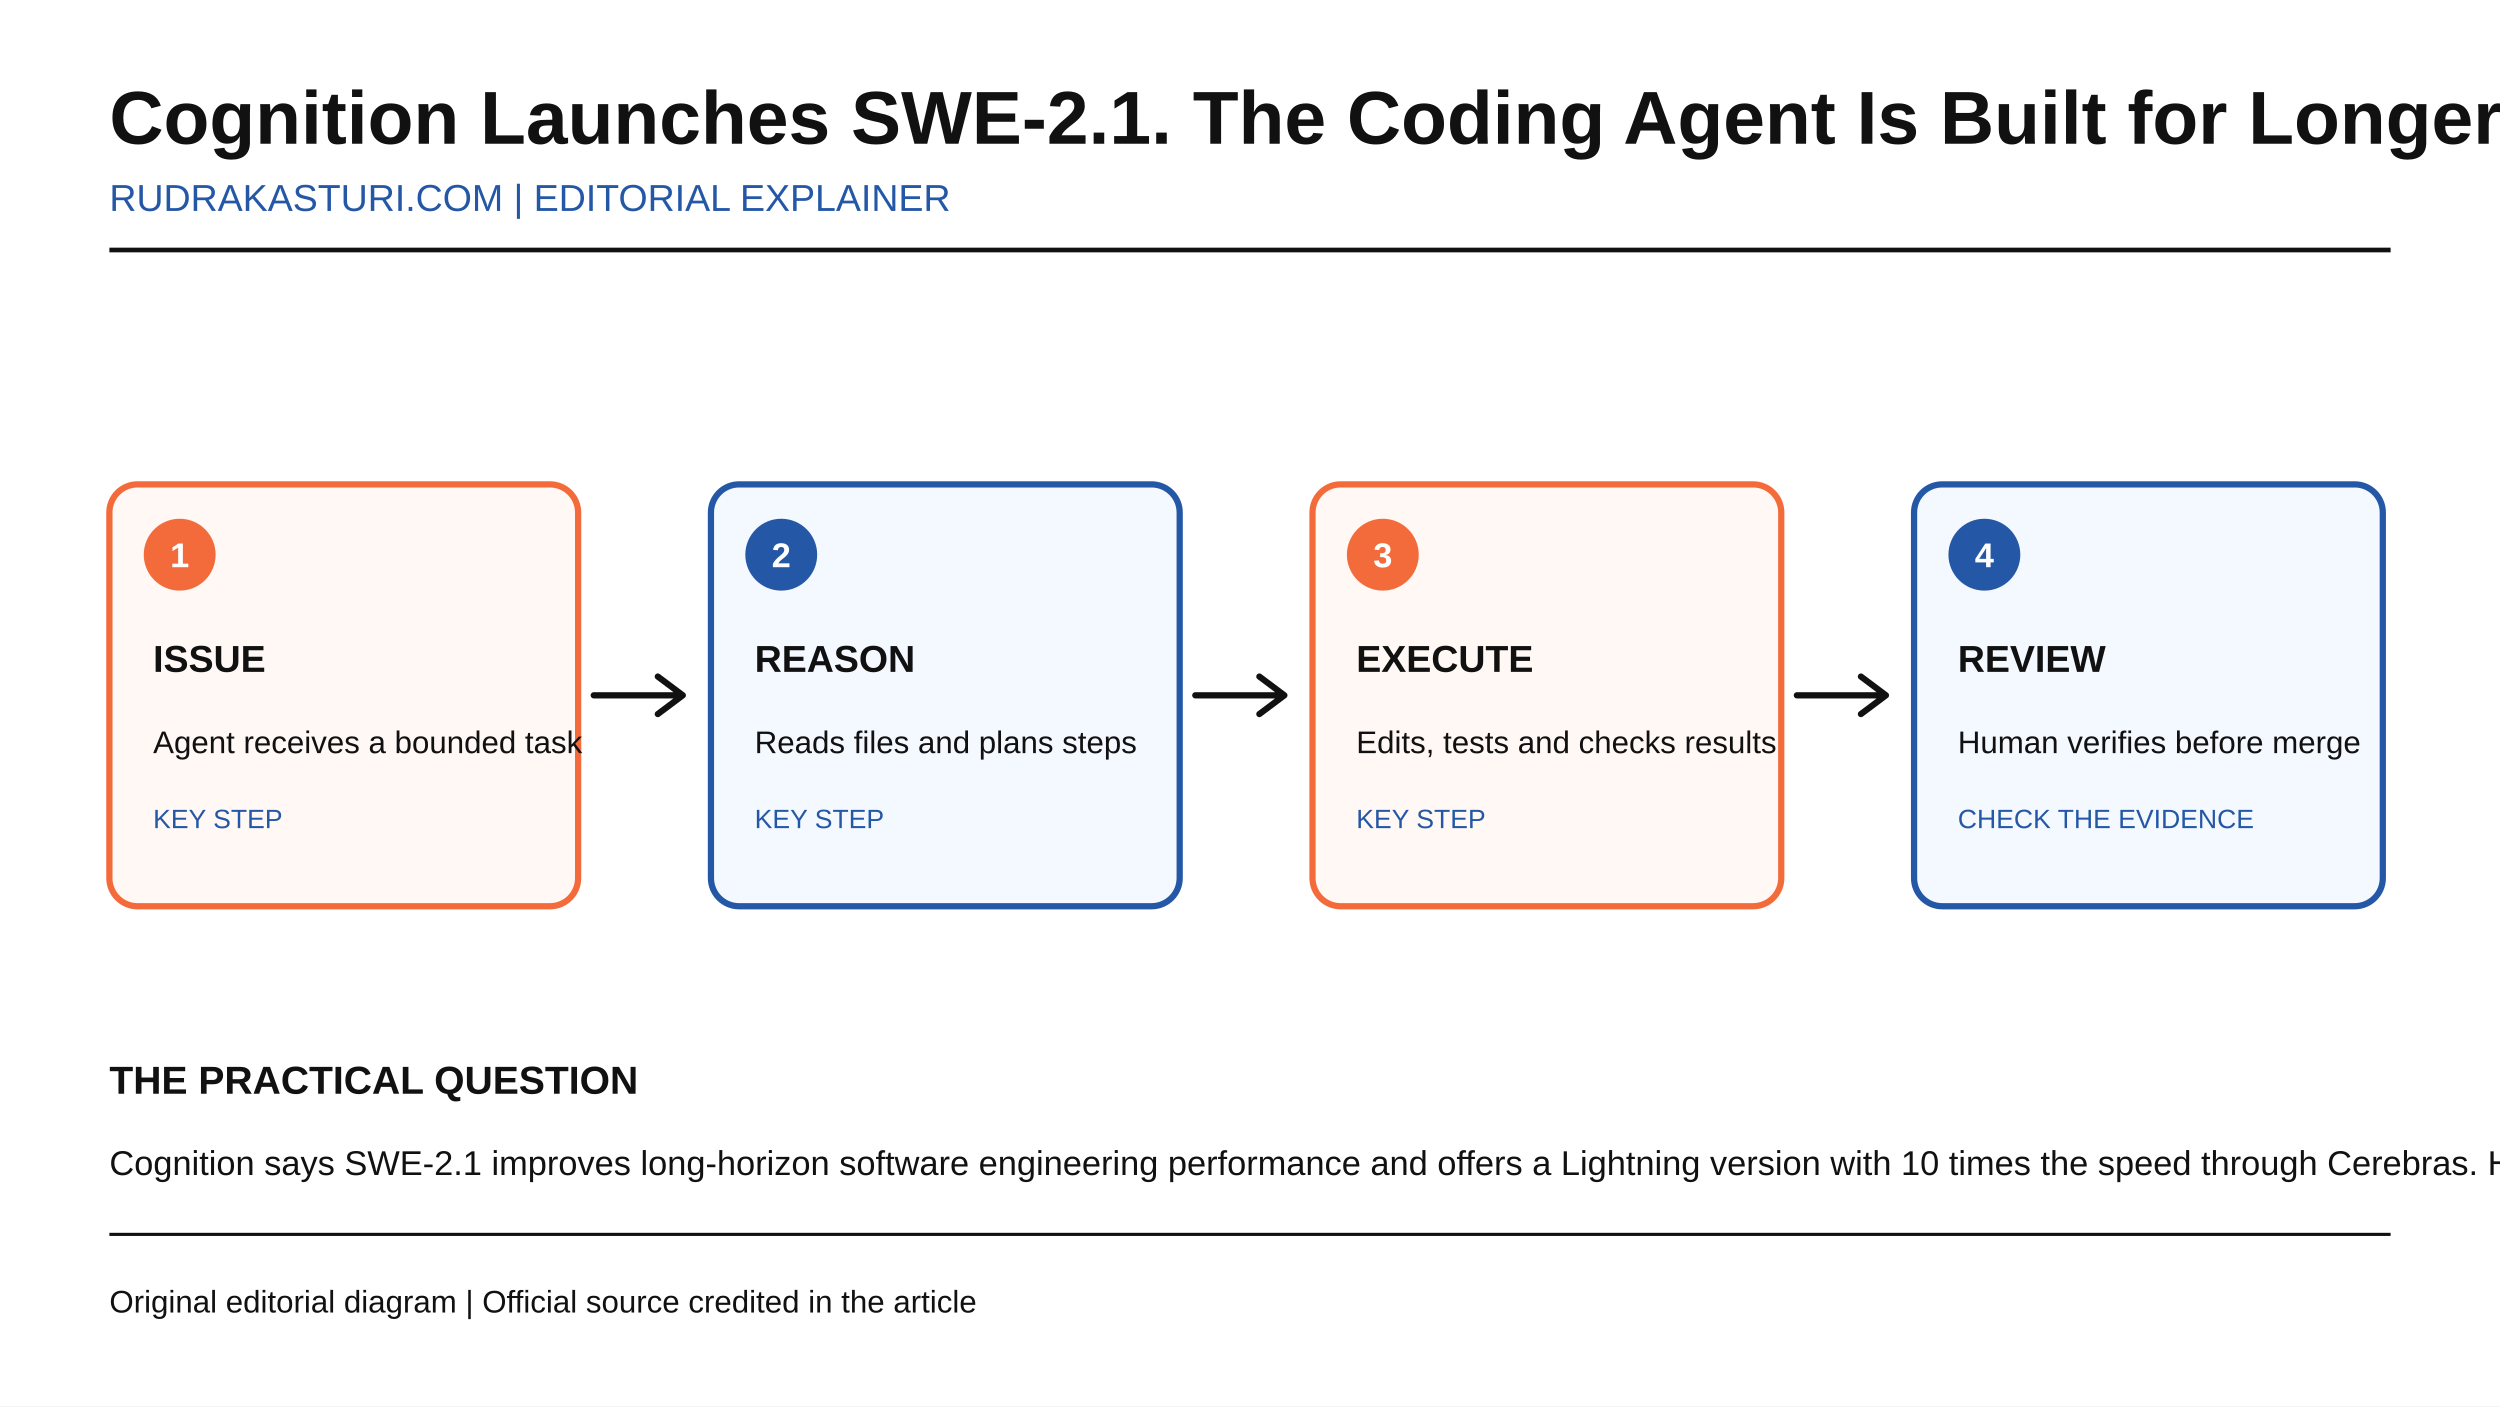
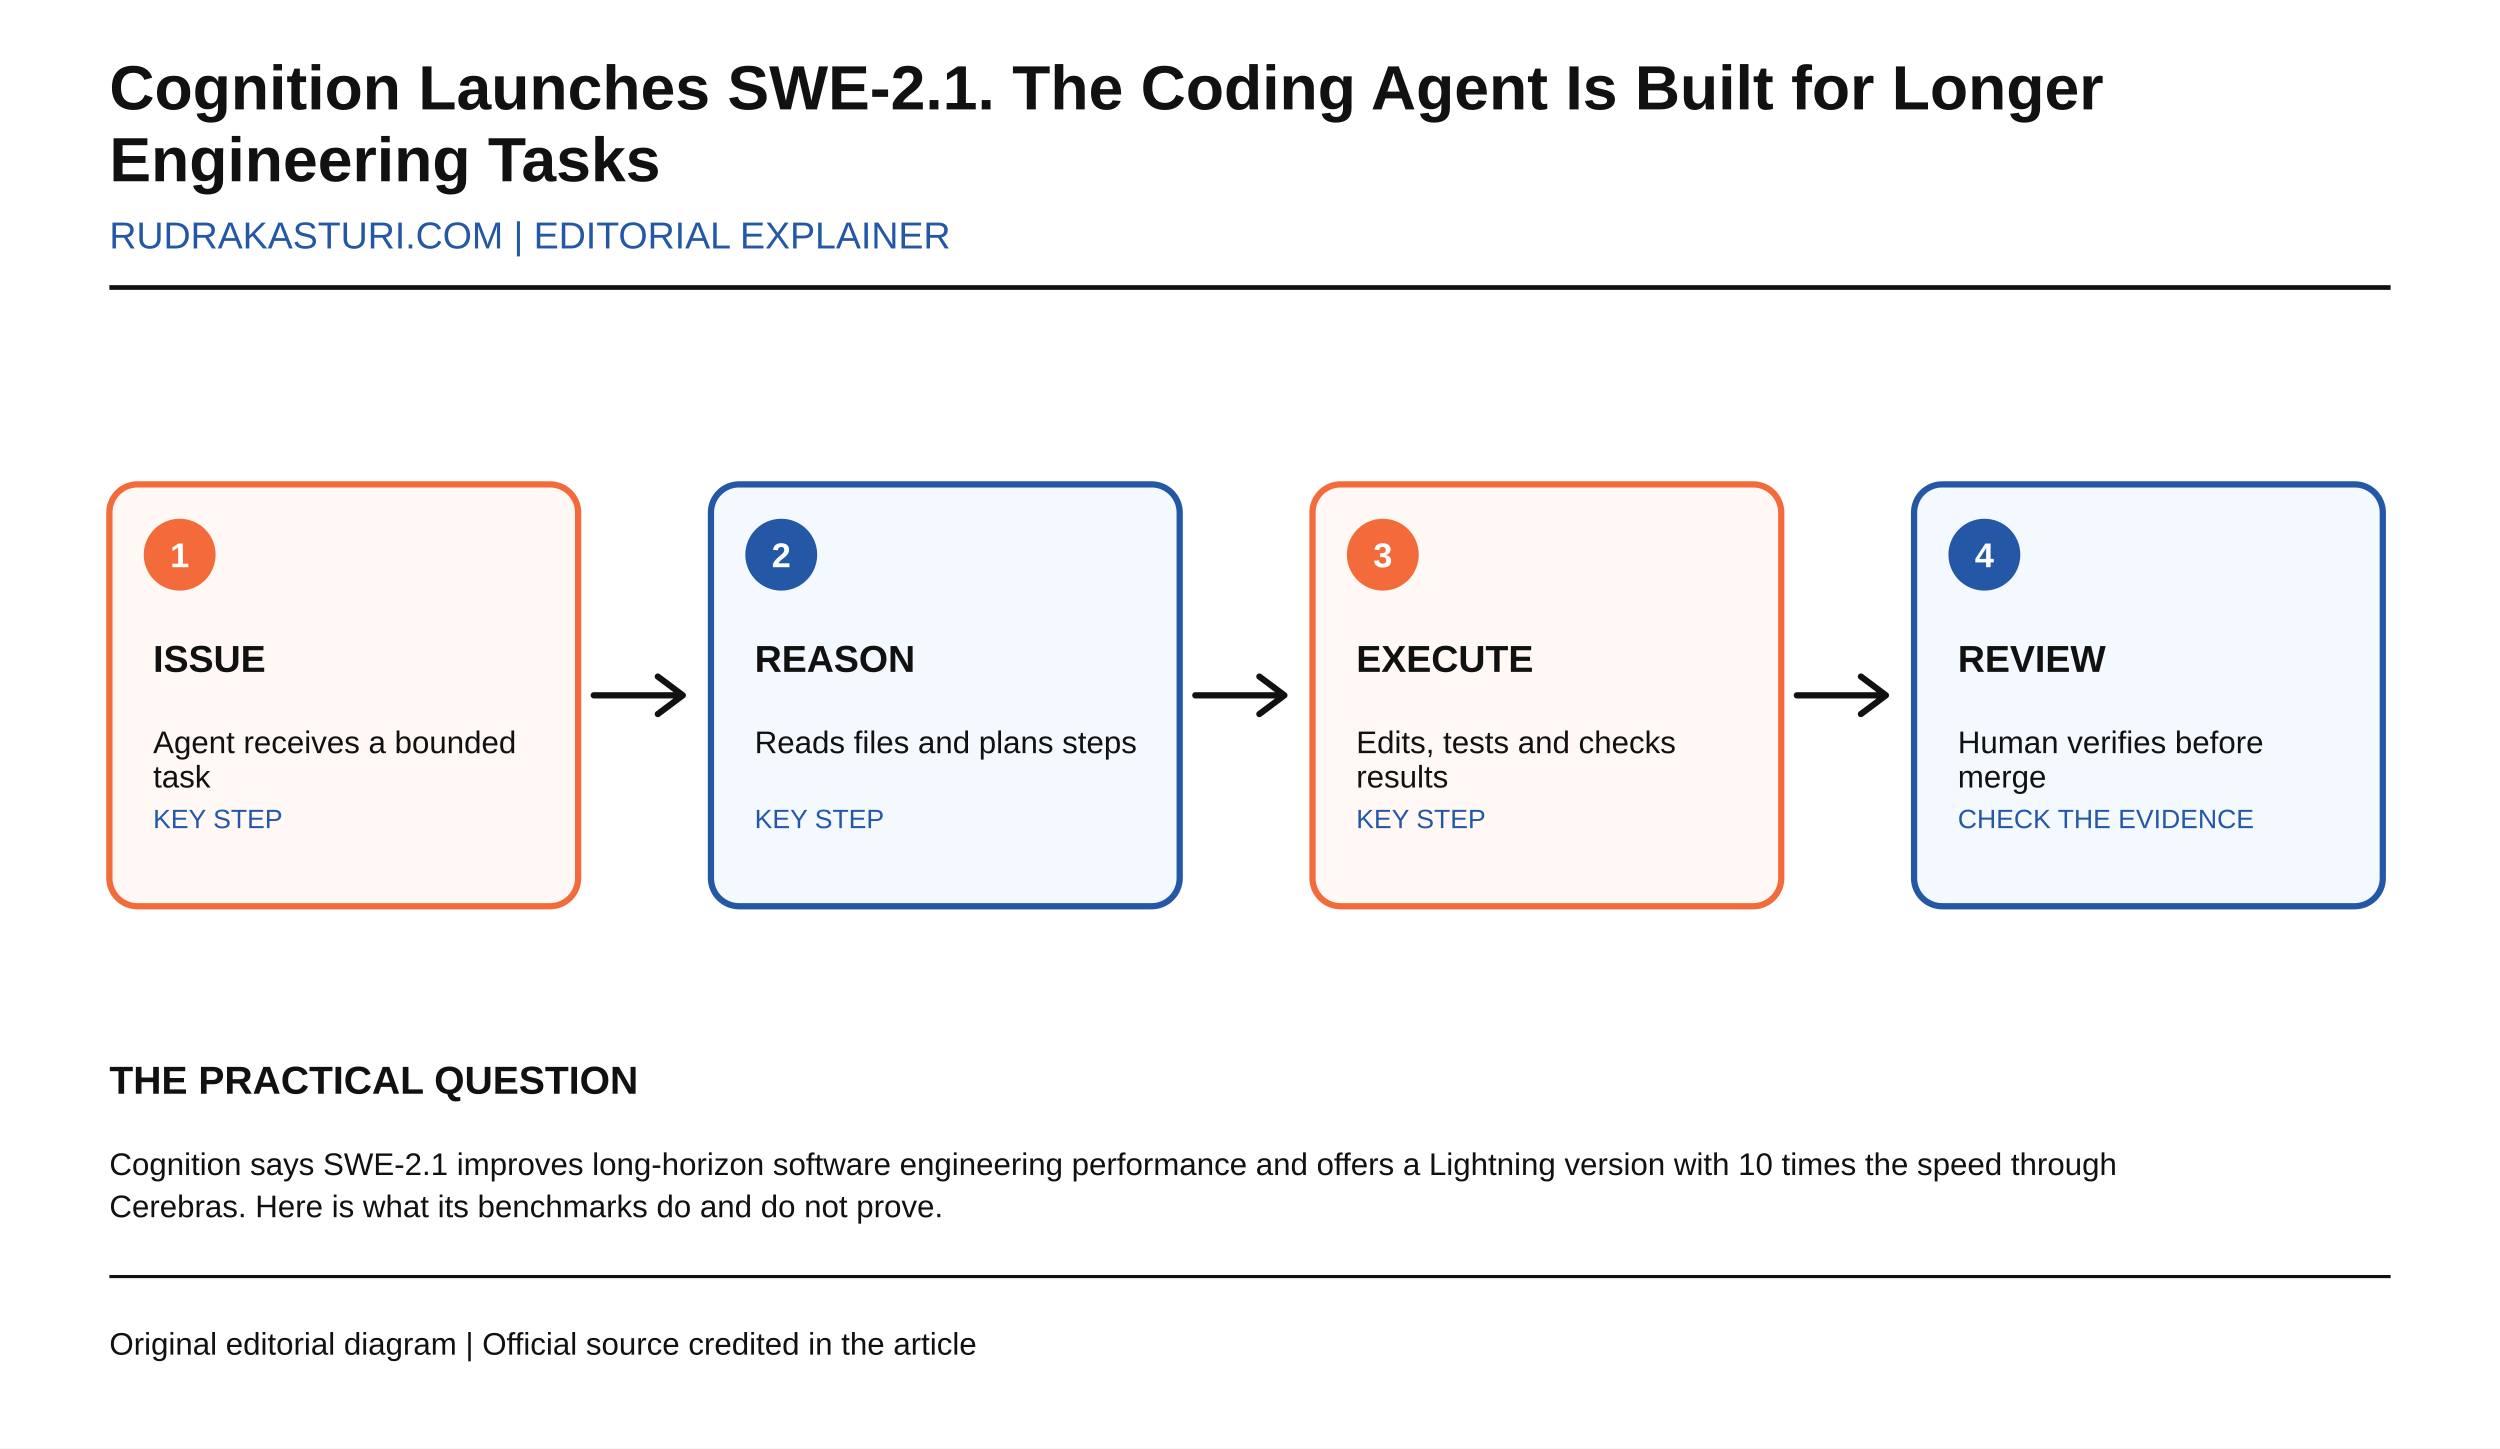
- <svg xmlns="http://www.w3.org/2000/svg" width="1600" height="900" viewBox="0 0 1600 900">
-   <rect width="1600" height="900" fill="#fff" />
-   <path d="M70 160H1530" stroke="#111" stroke-width="3" />
-   <text x="70" y="92" font-family="Arial,Helvetica,sans-serif" font-size="48" font-weight="700" fill="#111">Cognition Launches SWE-2.1. The Coding Agent Is Built for Longer Engineering Tasks</text>
-   <text x="70" y="135" font-family="Arial,Helvetica,sans-serif" font-size="24" fill="#2458a6">RUDRAKASTURI.COM | EDITORIAL EXPLAINER</text>
+ <svg xmlns="http://www.w3.org/2000/svg" width="1600" height="927" viewBox="0 0 1600 927">
+   <rect width="1600" height="927" fill="#fff" />
+   <path d="M70 184H1530" stroke="#111" stroke-width="3" />
+   <text x="70" y="70" font-family="Arial,Helvetica,sans-serif" font-size="40" font-weight="700" fill="#111">
+     <tspan x="70" dy="0">Cognition Launches SWE-2.1. The Coding Agent Is Built for Longer</tspan>
+     <tspan x="70" dy="46">Engineering Tasks</tspan>
+   </text>
+   <text x="70" y="159" font-family="Arial,Helvetica,sans-serif" font-size="24" fill="#2458a6">RUDRAKASTURI.COM | EDITORIAL EXPLAINER</text>
  <rect x="70" y="310" width="300" height="270" rx="18" fill="#fff8f4" stroke="#f36b3b" stroke-width="4" />
  <circle cx="115" cy="355" r="23" fill="#f36b3b" />
  <text x="115" y="363" text-anchor="middle" font-family="Arial" font-size="22" font-weight="700" fill="#fff">1</text>
  <text x="98" y="430" font-family="Arial,Helvetica,sans-serif" font-size="24" font-weight="700" fill="#111">ISSUE</text>
-   <text x="98" y="482" font-family="Arial,Helvetica,sans-serif" font-size="20" fill="#111">Agent receives a bounded task</text>
+   <text x="98" y="482" font-family="Arial,Helvetica,sans-serif" font-size="20" fill="#111">
+     <tspan x="98" dy="0">Agent receives a bounded</tspan>
+     <tspan x="98" dy="22">task</tspan>
+   </text>
  <text x="98" y="530" font-family="Arial,Helvetica,sans-serif" font-size="17" fill="#2458a6">KEY STEP</text>
  <rect x="455" y="310" width="300" height="270" rx="18" fill="#f4f8ff" stroke="#2458a6" stroke-width="4" />
  <circle cx="500" cy="355" r="23" fill="#2458a6" />
  <text x="500" y="363" text-anchor="middle" font-family="Arial" font-size="22" font-weight="700" fill="#fff">2</text>
  <text x="483" y="430" font-family="Arial,Helvetica,sans-serif" font-size="24" font-weight="700" fill="#111">REASON</text>
-   <text x="483" y="482" font-family="Arial,Helvetica,sans-serif" font-size="20" fill="#111">Reads files and plans steps</text>
+   <text x="483" y="482" font-family="Arial,Helvetica,sans-serif" font-size="20" fill="#111">
+     <tspan x="483" dy="0">Reads files and plans steps</tspan>
+   </text>
  <text x="483" y="530" font-family="Arial,Helvetica,sans-serif" font-size="17" fill="#2458a6">KEY STEP</text>
  <rect x="840" y="310" width="300" height="270" rx="18" fill="#fff8f4" stroke="#f36b3b" stroke-width="4" />
  <circle cx="885" cy="355" r="23" fill="#f36b3b" />
  <text x="885" y="363" text-anchor="middle" font-family="Arial" font-size="22" font-weight="700" fill="#fff">3</text>
  <text x="868" y="430" font-family="Arial,Helvetica,sans-serif" font-size="24" font-weight="700" fill="#111">EXECUTE</text>
-   <text x="868" y="482" font-family="Arial,Helvetica,sans-serif" font-size="20" fill="#111">Edits, tests and checks results</text>
+   <text x="868" y="482" font-family="Arial,Helvetica,sans-serif" font-size="20" fill="#111">
+     <tspan x="868" dy="0">Edits, tests and checks</tspan>
+     <tspan x="868" dy="22">results</tspan>
+   </text>
  <text x="868" y="530" font-family="Arial,Helvetica,sans-serif" font-size="17" fill="#2458a6">KEY STEP</text>
  <rect x="1225" y="310" width="300" height="270" rx="18" fill="#f4f8ff" stroke="#2458a6" stroke-width="4" />
  <circle cx="1270" cy="355" r="23" fill="#2458a6" />
  <text x="1270" y="363" text-anchor="middle" font-family="Arial" font-size="22" font-weight="700" fill="#fff">4</text>
  <text x="1253" y="430" font-family="Arial,Helvetica,sans-serif" font-size="24" font-weight="700" fill="#111">REVIEW</text>
-   <text x="1253" y="482" font-family="Arial,Helvetica,sans-serif" font-size="20" fill="#111">Human verifies before merge</text>
+   <text x="1253" y="482" font-family="Arial,Helvetica,sans-serif" font-size="20" fill="#111">
+     <tspan x="1253" dy="0">Human verifies before</tspan>
+     <tspan x="1253" dy="22">merge</tspan>
+   </text>
  <text x="1253" y="530" font-family="Arial,Helvetica,sans-serif" font-size="17" fill="#2458a6">CHECK THE EVIDENCE</text>
  <path d="M380 445H437l-16 -12m16 12l-16 12" fill="none" stroke="#111" stroke-width="4" stroke-linecap="round" stroke-linejoin="round" />
  <path d="M765 445H822l-16 -12m16 12l-16 12" fill="none" stroke="#111" stroke-width="4" stroke-linecap="round" stroke-linejoin="round" />
  <path d="M1150 445H1207l-16 -12m16 12l-16 12" fill="none" stroke="#111" stroke-width="4" stroke-linecap="round" stroke-linejoin="round" />
  <text x="70" y="700" font-family="Arial,Helvetica,sans-serif" font-size="25" font-weight="700" fill="#111">THE PRACTICAL QUESTION</text>
-   <text x="70" y="752" font-family="Arial,Helvetica,sans-serif" font-size="22" fill="#111">Cognition says SWE-2.1 improves long-horizon software engineering performance and offers a Lightning version with 10 times the speed through Cerebras. Here is what its benchmarks do and do not prove.</text>
-   <path d="M70 790H1530" stroke="#111" stroke-width="2" />
-   <text x="70" y="840" font-family="Arial,Helvetica,sans-serif" font-size="20" fill="#111">Original editorial diagram | Official source credited in the article</text>
+   <text x="70" y="752" font-family="Arial,Helvetica,sans-serif" font-size="20" fill="#111">
+     <tspan x="70" dy="0">Cognition says SWE-2.1 improves long-horizon software engineering performance and offers a Lightning version with 10 times the speed through</tspan>
+     <tspan x="70" dy="27">Cerebras. Here is what its benchmarks do and do not prove.</tspan>
+   </text>
+   <path d="M70 817H1530" stroke="#111" stroke-width="2" />
+   <text x="70" y="867" font-family="Arial,Helvetica,sans-serif" font-size="20" fill="#111">Original editorial diagram | Official source credited in the article</text>
</svg>
